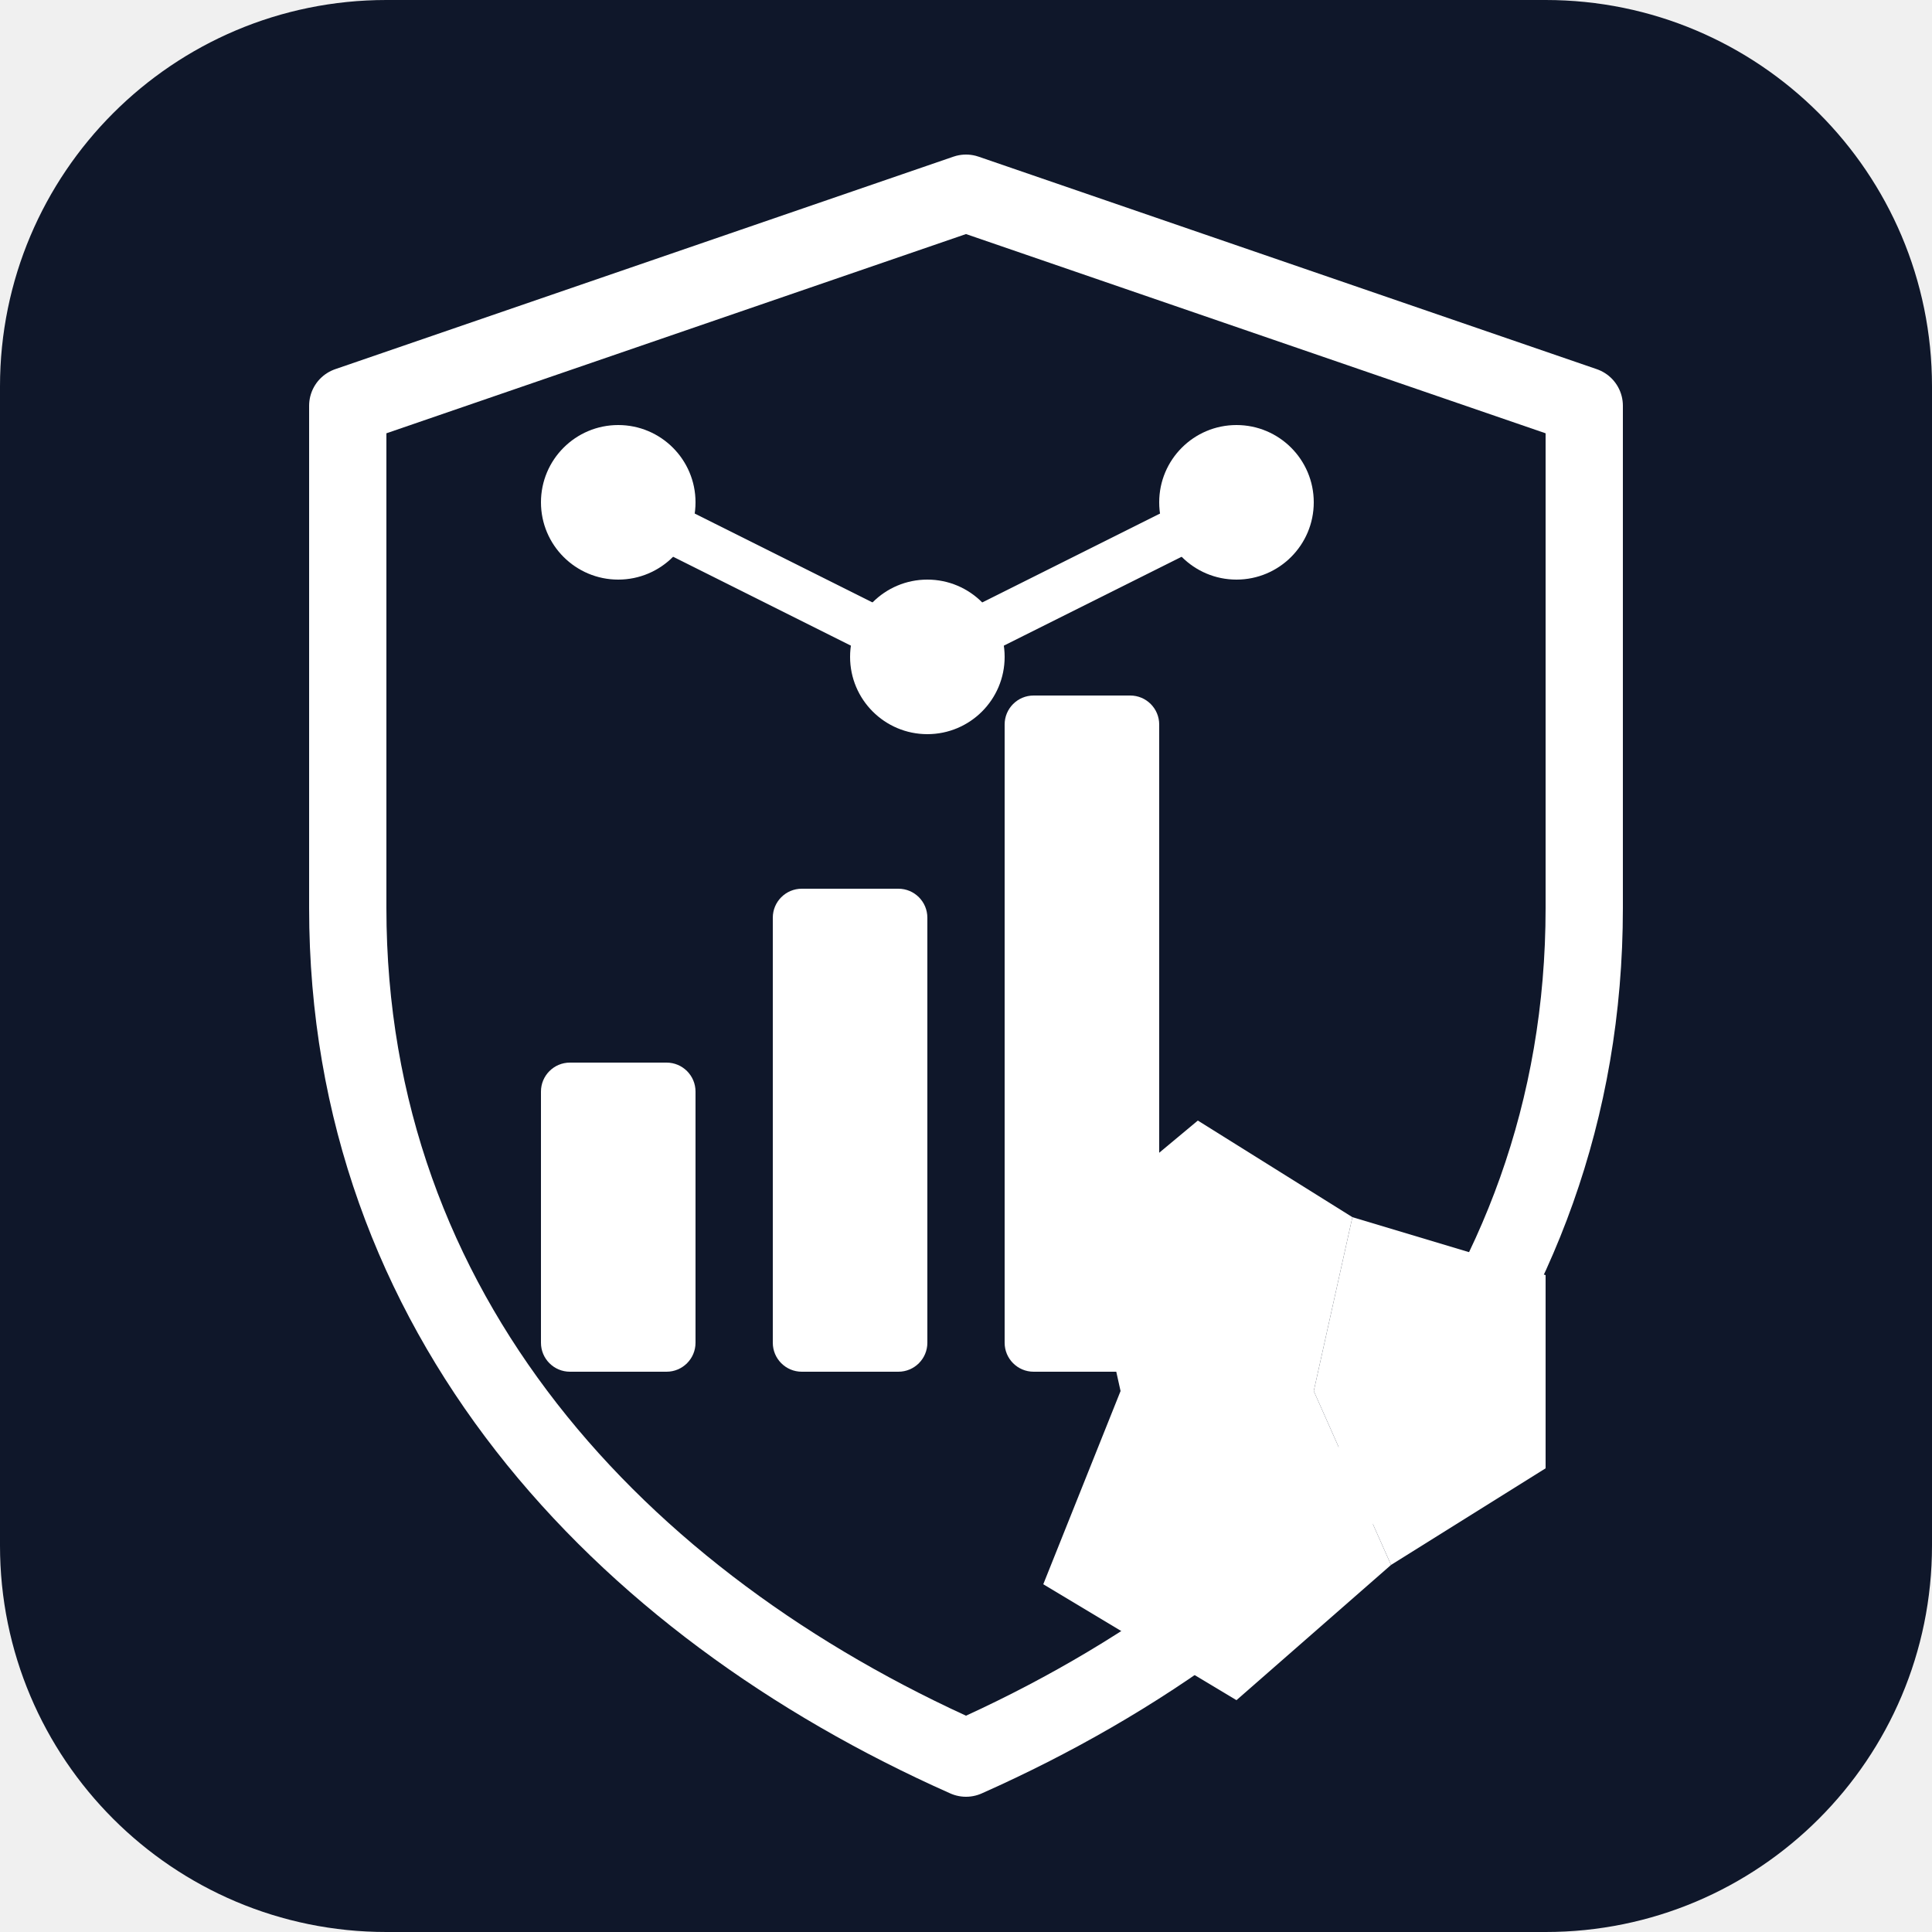
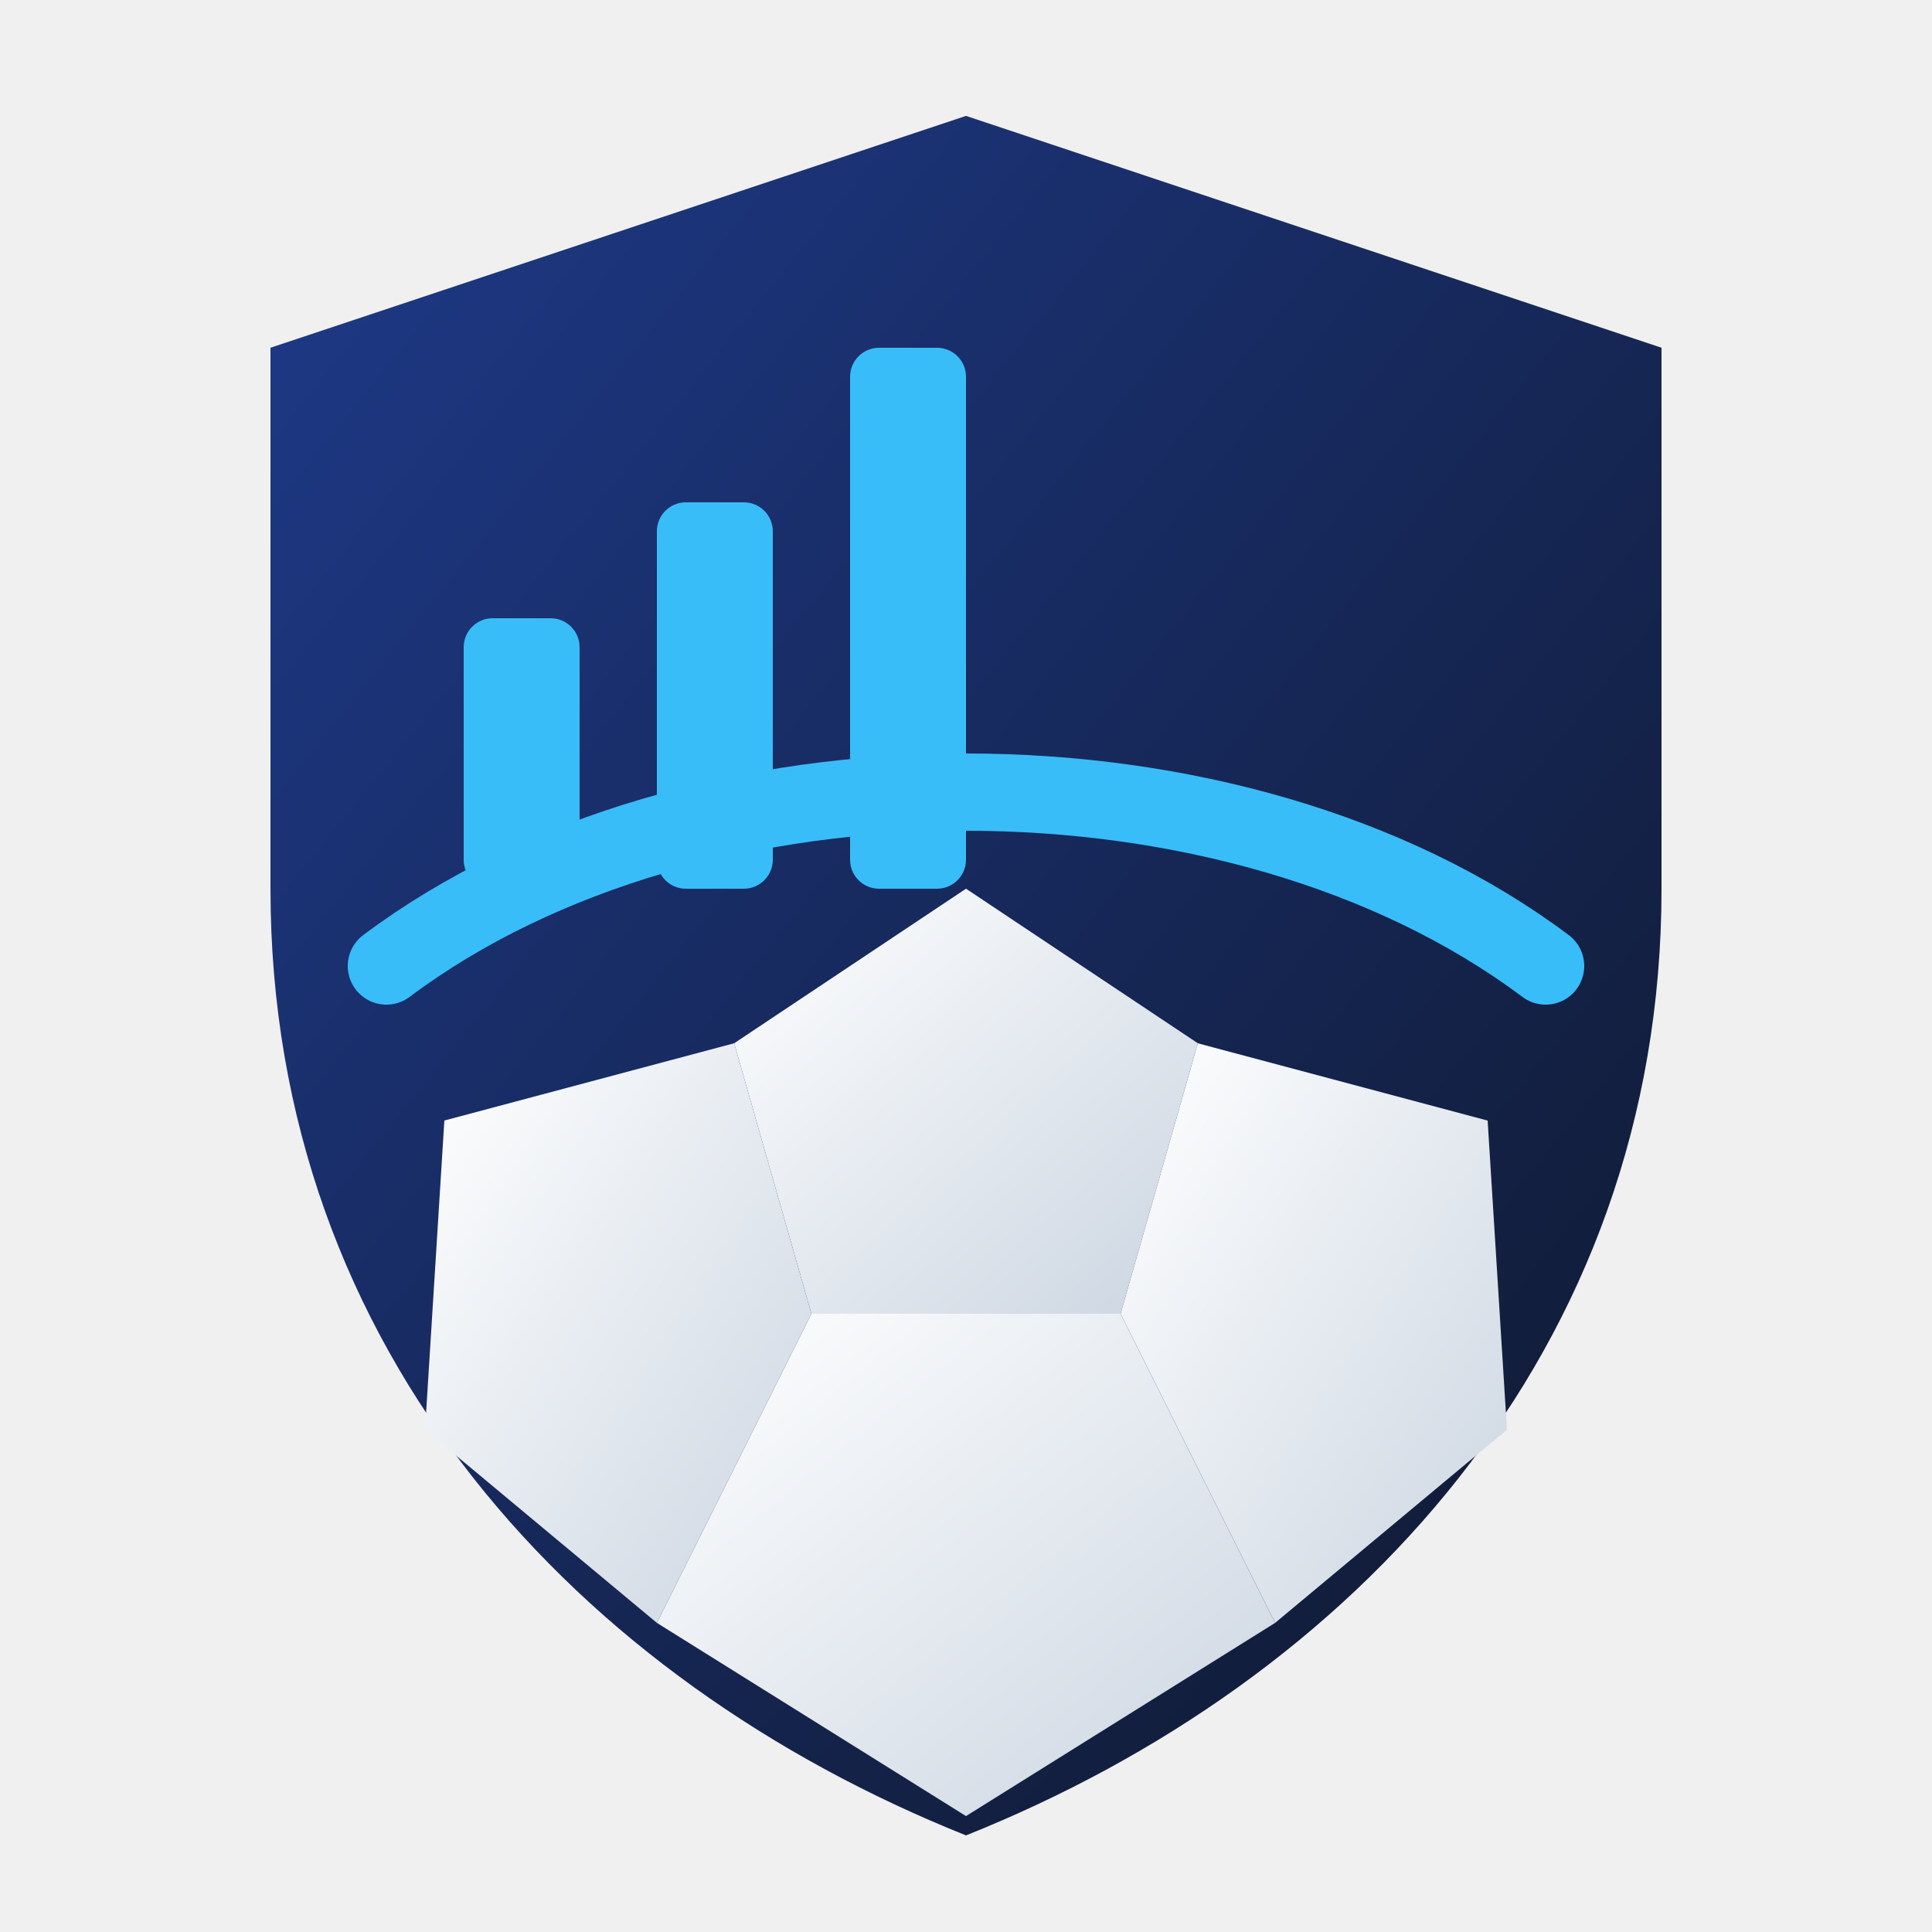
<svg xmlns="http://www.w3.org/2000/svg" viewBox="0 0 100 100">
-   <rect width="100" height="100" rx="20" fill="#0F172A" />
-   <path d="M50 10 L82 21 V47 C82 68 68 83 50 91 C32 83 18 68 18 47 V21 Z" fill="none" stroke="#FFFFFF" stroke-width="4" stroke-linejoin="round" />
-   <g fill="#FFFFFF">
-     <rect x="28" y="55" width="8" height="16" rx="1.5" />
-     <rect x="40" y="46" width="8" height="25" rx="1.5" />
-     <rect x="52" y="36" width="8" height="35" rx="1.5" />
+   <defs>
+     <linearGradient id="shield" x1="0" y1="0" x2="1" y2="1">
+       <stop offset="0" stop-color="#1e3a8a" />
+       <stop offset="1" stop-color="#0f172a" />
+     </linearGradient>
+     <linearGradient id="ball" x1="0" y1="0" x2="1" y2="1">
+       <stop offset="0" stop-color="#ffffff" />
+       <stop offset="1" stop-color="#cbd5e1" />
+     </linearGradient>
+   </defs>
+   <path d="M50 6 L86 18 V46 C86 70 70 87 50 95 C30 87 14 70 14 46 V18 Z" fill="url(#shield)" />
+   <g fill="url(#ball)">
+     <path d="M50 46 L62 54 L58 68 L42 68 L38 54 Z" />
+     <path d="M62 54 L77 58 L78 74 L66 84 L58 68 Z" />
+     <path d="M38 54 L42 68 L34 84 L22 74 L23 58 Z" />
+     <path d="M42 68 L58 68 L66 84 L50 94 L34 84 Z" />
  </g>
-   <g stroke="#FFFFFF" stroke-width="2.5" fill="none">
-     <line x1="32" x2="48" y1="26" y2="34" />
-     <line x1="48" x2="64" y1="34" y2="26" />
+   <g fill="#38bdf8">
+     <rect x="24" y="32" width="6" height="14" rx="1.5" />
+     <rect x="34" y="26" width="6" height="20" rx="1.5" />
+     <rect x="44" y="18" width="6" height="28" rx="1.5" />
  </g>
-   <g fill="#FFFFFF">
-     <circle cx="32" cy="26" r="4" />
-     <circle cx="48" cy="34" r="4" />
-     <circle cx="64" cy="26" r="4" />
-   </g>
-   <g fill="#FFFFFF">
-     <path d="M62 58 L70 63 L68 72 L58 72 L56 63 Z" />
-     <path d="M70 63 L80 66 L80 76 L72 81 L68 72 Z" />
-     <path d="M58 72 L68 72 L72 81 L64 88 L54 82 Z" />
-   </g>
+   <path d="M20 50 C36 38 64 38 80 50" fill="none" stroke="#38bdf8" stroke-width="4" stroke-linecap="round" />
</svg>
